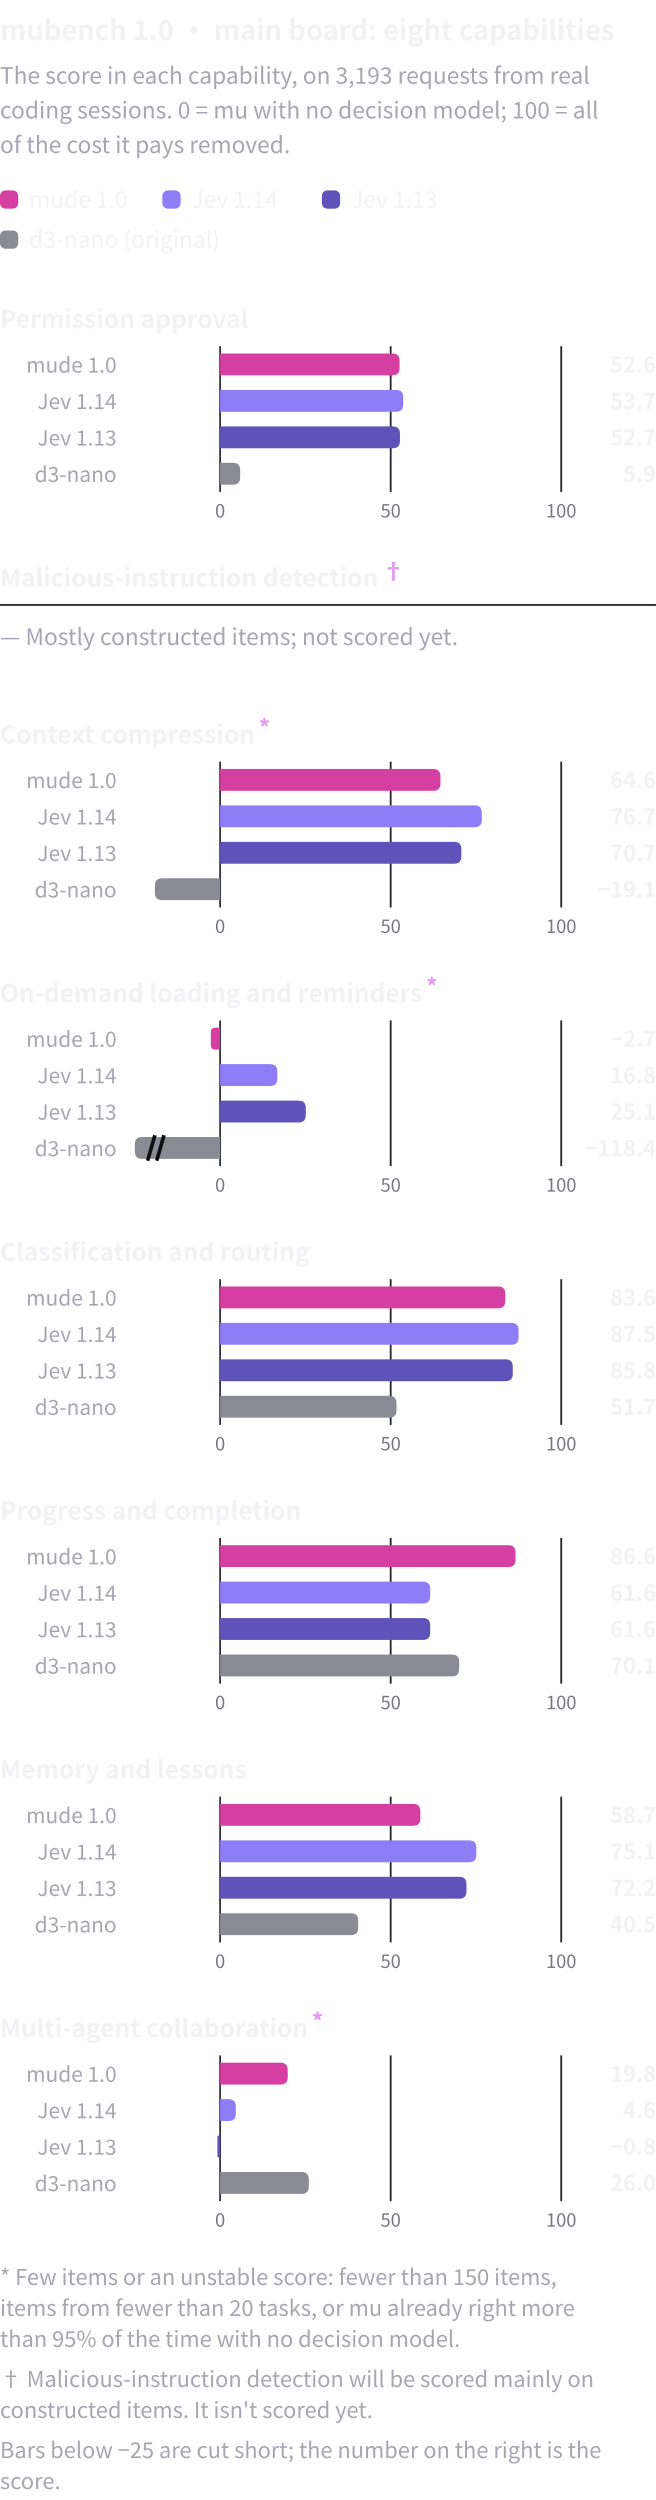
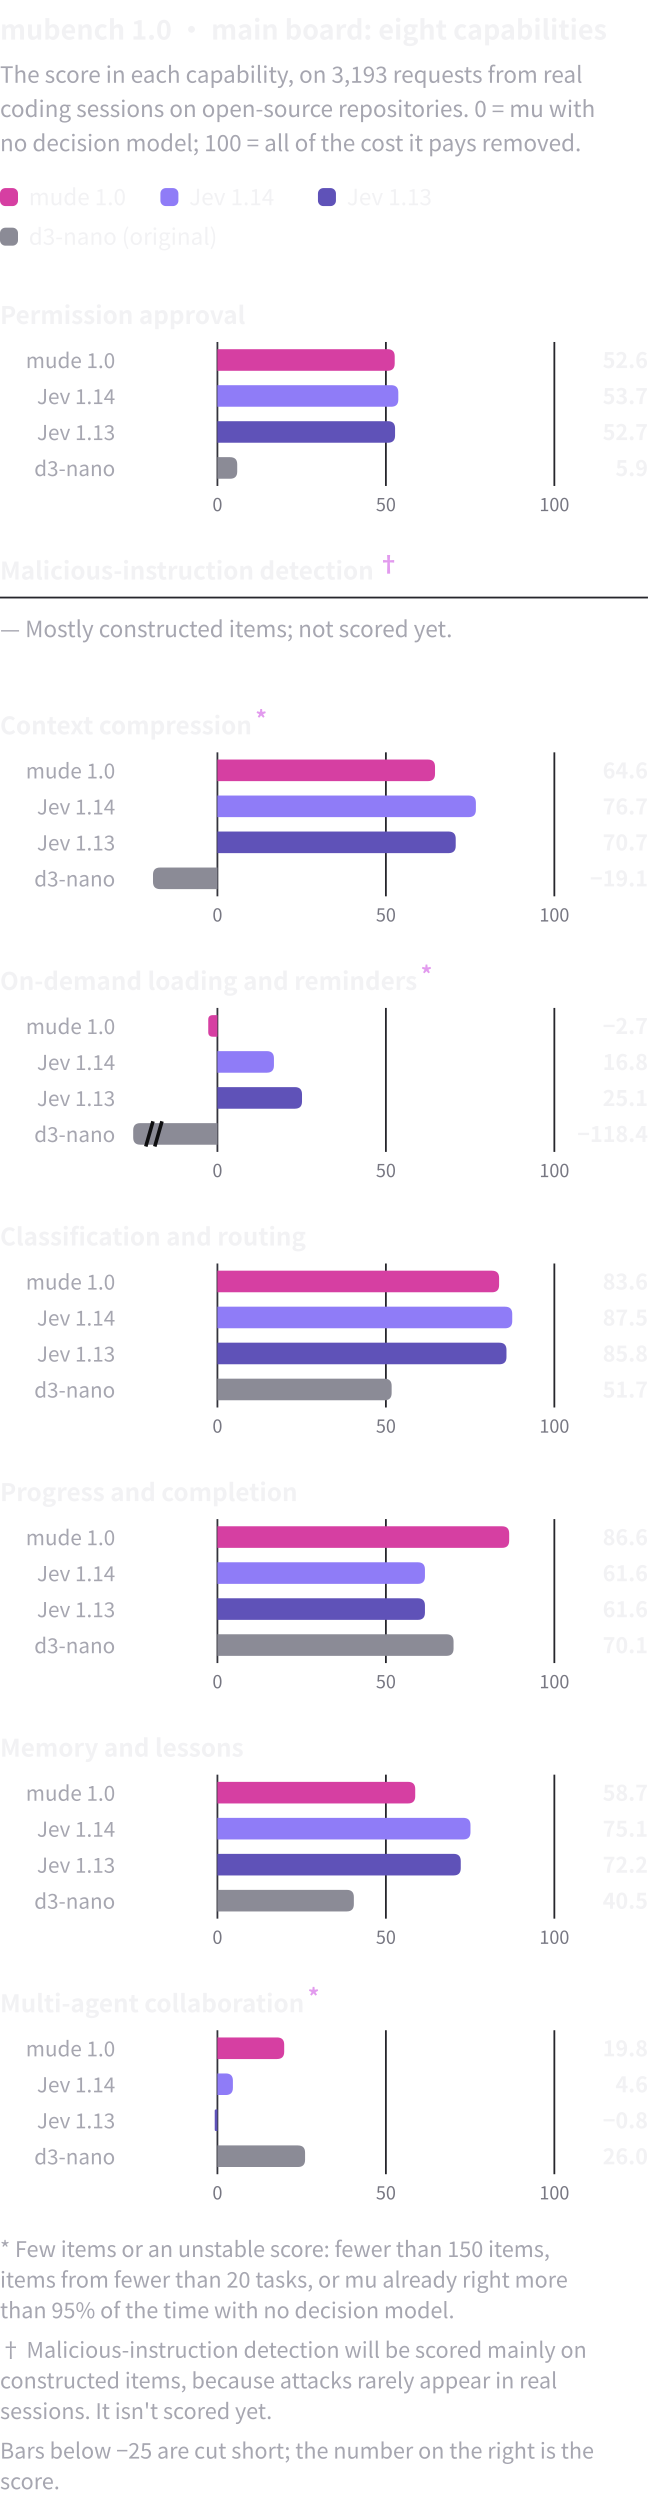
- <svg xmlns="http://www.w3.org/2000/svg" width="360" height="1372" viewBox="0 0 360 1372" role="img" aria-labelledby="t d" font-family="-apple-system, BlinkMacSystemFont, &quot;Segoe UI&quot;, &quot;PingFang SC&quot;, &quot;Hiragino Sans GB&quot;, &quot;Noto Sans CJK SC&quot;, &quot;Noto Sans SC&quot;, &quot;Microsoft YaHei&quot;, &quot;Helvetica Neue&quot;, Arial, sans-serif">
+ <svg xmlns="http://www.w3.org/2000/svg" width="360" height="1389" viewBox="0 0 360 1389" role="img" aria-labelledby="t d" font-family="-apple-system, BlinkMacSystemFont, &quot;Segoe UI&quot;, &quot;PingFang SC&quot;, &quot;Hiragino Sans GB&quot;, &quot;Noto Sans CJK SC&quot;, &quot;Noto Sans SC&quot;, &quot;Microsoft YaHei&quot;, &quot;Helvetica Neue&quot;, Arial, sans-serif">
  <text x="0" y="22" font-size="15" font-weight="650" fill="#f2f2f4">mubench 1.0 · main board: eight capabilities</text>
  <text x="0" y="46" font-size="12.5" fill="#a6a6b0">The score in each capability, on 3,193 requests from real</text>
-   <text x="0" y="65" font-size="12.5" fill="#a6a6b0">coding sessions. 0 = mu with no decision model; 100 = all</text>
-   <text x="0" y="84" font-size="12.5" fill="#a6a6b0">of the cost it pays removed.</text>
+   <text x="0" y="65" font-size="12.5" fill="#a6a6b0">coding sessions on open-source repositories. 0 = mu with</text>
+   <text x="0" y="84" font-size="12.5" fill="#a6a6b0">no decision model; 100 = all of the cost it pays removed.</text>
  <rect x="0" y="104.5" width="10" height="10" rx="3" fill="#d63fa2" />
  <text x="16" y="114" font-size="12.5" fill="#f2f2f4">mude 1.0</text>
  <rect x="89.12" y="104.5" width="10" height="10" rx="3" fill="#8f7cf7" />
  <text x="105.1" y="114" font-size="12.5" fill="#f2f2f4">Jev 1.14</text>
  <rect x="176.65" y="104.5" width="10" height="10" rx="3" fill="#5f52b8" />
  <text x="192.7" y="114" font-size="12.5" fill="#f2f2f4">Jev 1.13</text>
  <rect x="0" y="126.5" width="10" height="10" rx="3" fill="#8b8b96" />
  <text x="16" y="136" font-size="12.5" fill="#f2f2f4">d3-nano (original)</text>
  <text x="0" y="180" font-size="13.5" font-weight="650" fill="#f2f2f4">Permission approval</text>
  <line x1="120.8" y1="190" x2="120.8" y2="270" stroke="#34343c" stroke-width="1" />
  <line x1="214.4" y1="190" x2="214.4" y2="270" stroke="#26262c" stroke-width="1" />
  <line x1="308" y1="190" x2="308" y2="270" stroke="#26262c" stroke-width="1" />
  <text x="64" y="204.5" font-size="11.5" text-anchor="end" fill="#a6a6b0">mude 1.0</text>
  <path d="M120.8,194 H215.3 Q219.3,194 219.3,198 V202 Q219.3,206 215.3,206 H120.8 Z" fill="#d63fa2" />
  <text x="360" y="204.5" font-size="12" font-weight="600" text-anchor="end" style="font-variant-numeric: tabular-nums" fill="#f2f2f4">52.6</text>
  <text x="64" y="224.5" font-size="11.5" text-anchor="end" fill="#a6a6b0">Jev 1.14</text>
  <path d="M120.8,214 H217.3 Q221.3,214 221.3,218 V222 Q221.3,226 217.3,226 H120.8 Z" fill="#8f7cf7" />
  <text x="360" y="224.5" font-size="12" font-weight="600" text-anchor="end" style="font-variant-numeric: tabular-nums" fill="#f2f2f4">53.7</text>
  <text x="64" y="244.5" font-size="11.5" text-anchor="end" fill="#a6a6b0">Jev 1.13</text>
  <path d="M120.8,234 H215.5 Q219.5,234 219.5,238 V242 Q219.5,246 215.5,246 H120.8 Z" fill="#5f52b8" />
  <text x="360" y="244.5" font-size="12" font-weight="600" text-anchor="end" style="font-variant-numeric: tabular-nums" fill="#f2f2f4">52.7</text>
  <text x="64" y="264.5" font-size="11.5" text-anchor="end" fill="#a6a6b0">d3-nano</text>
  <path d="M120.8,254 H127.8 Q131.8,254 131.8,258 V262 Q131.8,266 127.8,266 H120.8 Z" fill="#8b8b96" />
  <text x="360" y="264.5" font-size="12" font-weight="600" text-anchor="end" style="font-variant-numeric: tabular-nums" fill="#f2f2f4">5.9</text>
  <text x="120.8" y="284" font-size="10" text-anchor="middle" style="font-variant-numeric: tabular-nums" fill="#777782">0</text>
  <text x="214.4" y="284" font-size="10" text-anchor="middle" style="font-variant-numeric: tabular-nums" fill="#777782">50</text>
  <text x="308" y="284" font-size="10" text-anchor="middle" style="font-variant-numeric: tabular-nums" fill="#777782">100</text>
  <text x="0" y="322" font-size="13.5" font-weight="650" fill="#f2f2f4">Malicious-instruction detection<tspan dx="2" dy="-4" font-size="12.5" font-weight="700" fill="#e29bee">†</tspan>
  </text>
  <line x1="0" y1="332" x2="360" y2="332" stroke="#26262c" stroke-width="1" />
  <text x="0" y="354" font-size="12.5" fill="#a6a6b0">—   Mostly constructed items; not scored yet.</text>
  <text x="0" y="408" font-size="13.5" font-weight="650" fill="#f2f2f4">Context compression<tspan dx="2" dy="-4" font-size="12.5" font-weight="700" fill="#e29bee">*</tspan>
  </text>
  <line x1="120.8" y1="418" x2="120.8" y2="498" stroke="#34343c" stroke-width="1" />
  <line x1="214.4" y1="418" x2="214.4" y2="498" stroke="#26262c" stroke-width="1" />
  <line x1="308" y1="418" x2="308" y2="498" stroke="#26262c" stroke-width="1" />
  <text x="64" y="432.5" font-size="11.5" text-anchor="end" fill="#a6a6b0">mude 1.0</text>
  <path d="M120.8,422 H237.7 Q241.7,422 241.7,426 V430 Q241.7,434 237.7,434 H120.8 Z" fill="#d63fa2" />
  <text x="360" y="432.5" font-size="12" font-weight="600" text-anchor="end" style="font-variant-numeric: tabular-nums" fill="#f2f2f4">64.6</text>
  <text x="64" y="452.5" font-size="11.5" text-anchor="end" fill="#a6a6b0">Jev 1.14</text>
  <path d="M120.8,442 H260.4 Q264.4,442 264.4,446 V450 Q264.4,454 260.4,454 H120.8 Z" fill="#8f7cf7" />
  <text x="360" y="452.5" font-size="12" font-weight="600" text-anchor="end" style="font-variant-numeric: tabular-nums" fill="#f2f2f4">76.7</text>
  <text x="64" y="472.5" font-size="11.5" text-anchor="end" fill="#a6a6b0">Jev 1.13</text>
  <path d="M120.8,462 H249.2 Q253.2,462 253.2,466 V470 Q253.2,474 249.2,474 H120.8 Z" fill="#5f52b8" />
  <text x="360" y="472.5" font-size="12" font-weight="600" text-anchor="end" style="font-variant-numeric: tabular-nums" fill="#f2f2f4">70.7</text>
  <text x="64" y="492.5" font-size="11.5" text-anchor="end" fill="#a6a6b0">d3-nano</text>
  <path d="M120.8,482 H89 Q85,482 85,486 V490 Q85,494 89,494 H120.8 Z" fill="#8b8b96" />
  <text x="360" y="492.5" font-size="12" font-weight="600" text-anchor="end" style="font-variant-numeric: tabular-nums" fill="#f2f2f4">−19.1</text>
  <text x="120.8" y="512" font-size="10" text-anchor="middle" style="font-variant-numeric: tabular-nums" fill="#777782">0</text>
  <text x="214.4" y="512" font-size="10" text-anchor="middle" style="font-variant-numeric: tabular-nums" fill="#777782">50</text>
  <text x="308" y="512" font-size="10" text-anchor="middle" style="font-variant-numeric: tabular-nums" fill="#777782">100</text>
  <text x="0" y="550" font-size="13.5" font-weight="650" fill="#f2f2f4">On-demand loading and reminders<tspan dx="2" dy="-4" font-size="12.5" font-weight="700" fill="#e29bee">*</tspan>
  </text>
  <line x1="120.8" y1="560" x2="120.8" y2="640" stroke="#34343c" stroke-width="1" />
  <line x1="214.4" y1="560" x2="214.4" y2="640" stroke="#26262c" stroke-width="1" />
  <line x1="308" y1="560" x2="308" y2="640" stroke="#26262c" stroke-width="1" />
  <text x="64" y="574.5" font-size="11.5" text-anchor="end" fill="#a6a6b0">mude 1.0</text>
  <path d="M120.8,564 H118.3 Q115.7,564 115.7,566.5 V573.5 Q115.7,576 118.3,576 H120.8 Z" fill="#d63fa2" />
  <text x="360" y="574.5" font-size="12" font-weight="600" text-anchor="end" style="font-variant-numeric: tabular-nums" fill="#f2f2f4">−2.7</text>
  <text x="64" y="594.5" font-size="11.5" text-anchor="end" fill="#a6a6b0">Jev 1.14</text>
  <path d="M120.8,584 H148.2 Q152.2,584 152.2,588 V592 Q152.2,596 148.2,596 H120.8 Z" fill="#8f7cf7" />
  <text x="360" y="594.5" font-size="12" font-weight="600" text-anchor="end" style="font-variant-numeric: tabular-nums" fill="#f2f2f4">16.8</text>
  <text x="64" y="614.5" font-size="11.5" text-anchor="end" fill="#a6a6b0">Jev 1.13</text>
  <path d="M120.8,604 H163.8 Q167.8,604 167.8,608 V612 Q167.8,616 163.8,616 H120.8 Z" fill="#5f52b8" />
  <text x="360" y="614.5" font-size="12" font-weight="600" text-anchor="end" style="font-variant-numeric: tabular-nums" fill="#f2f2f4">25.1</text>
  <text x="64" y="634.5" font-size="11.5" text-anchor="end" fill="#a6a6b0">d3-nano</text>
  <path d="M120.8,624 H78 Q74,624 74,628 V632 Q74,636 78,636 H120.8 Z" fill="#8b8b96" />
  <line x1="81" y1="637" x2="85" y2="623" stroke="#0e0e10" stroke-width="2" />
  <line x1="86" y1="637" x2="90" y2="623" stroke="#0e0e10" stroke-width="2" />
  <text x="360" y="634.5" font-size="12" font-weight="600" text-anchor="end" style="font-variant-numeric: tabular-nums" fill="#f2f2f4">−118.4</text>
  <text x="120.8" y="654" font-size="10" text-anchor="middle" style="font-variant-numeric: tabular-nums" fill="#777782">0</text>
  <text x="214.4" y="654" font-size="10" text-anchor="middle" style="font-variant-numeric: tabular-nums" fill="#777782">50</text>
  <text x="308" y="654" font-size="10" text-anchor="middle" style="font-variant-numeric: tabular-nums" fill="#777782">100</text>
  <text x="0" y="692" font-size="13.5" font-weight="650" fill="#f2f2f4">Classification and routing</text>
  <line x1="120.8" y1="702" x2="120.8" y2="782" stroke="#34343c" stroke-width="1" />
  <line x1="214.4" y1="702" x2="214.4" y2="782" stroke="#26262c" stroke-width="1" />
  <line x1="308" y1="702" x2="308" y2="782" stroke="#26262c" stroke-width="1" />
  <text x="64" y="716.5" font-size="11.5" text-anchor="end" fill="#a6a6b0">mude 1.0</text>
  <path d="M120.8,706 H273.3 Q277.3,706 277.3,710 V714 Q277.3,718 273.3,718 H120.8 Z" fill="#d63fa2" />
  <text x="360" y="716.5" font-size="12" font-weight="600" text-anchor="end" style="font-variant-numeric: tabular-nums" fill="#f2f2f4">83.6</text>
  <text x="64" y="736.5" font-size="11.5" text-anchor="end" fill="#a6a6b0">Jev 1.14</text>
  <path d="M120.8,726 H280.6 Q284.6,726 284.6,730 V734 Q284.6,738 280.6,738 H120.8 Z" fill="#8f7cf7" />
  <text x="360" y="736.5" font-size="12" font-weight="600" text-anchor="end" style="font-variant-numeric: tabular-nums" fill="#f2f2f4">87.5</text>
  <text x="64" y="756.5" font-size="11.5" text-anchor="end" fill="#a6a6b0">Jev 1.13</text>
  <path d="M120.8,746 H277.4 Q281.4,746 281.4,750 V754 Q281.4,758 277.4,758 H120.8 Z" fill="#5f52b8" />
  <text x="360" y="756.5" font-size="12" font-weight="600" text-anchor="end" style="font-variant-numeric: tabular-nums" fill="#f2f2f4">85.8</text>
  <text x="64" y="776.5" font-size="11.5" text-anchor="end" fill="#a6a6b0">d3-nano</text>
  <path d="M120.8,766 H213.6 Q217.6,766 217.6,770 V774 Q217.6,778 213.6,778 H120.8 Z" fill="#8b8b96" />
  <text x="360" y="776.5" font-size="12" font-weight="600" text-anchor="end" style="font-variant-numeric: tabular-nums" fill="#f2f2f4">51.7</text>
  <text x="120.8" y="796" font-size="10" text-anchor="middle" style="font-variant-numeric: tabular-nums" fill="#777782">0</text>
  <text x="214.4" y="796" font-size="10" text-anchor="middle" style="font-variant-numeric: tabular-nums" fill="#777782">50</text>
  <text x="308" y="796" font-size="10" text-anchor="middle" style="font-variant-numeric: tabular-nums" fill="#777782">100</text>
  <text x="0" y="834" font-size="13.5" font-weight="650" fill="#f2f2f4">Progress and completion</text>
  <line x1="120.8" y1="844" x2="120.8" y2="924" stroke="#34343c" stroke-width="1" />
  <line x1="214.4" y1="844" x2="214.4" y2="924" stroke="#26262c" stroke-width="1" />
  <line x1="308" y1="844" x2="308" y2="924" stroke="#26262c" stroke-width="1" />
  <text x="64" y="858.5" font-size="11.5" text-anchor="end" fill="#a6a6b0">mude 1.0</text>
  <path d="M120.8,848 H278.9 Q282.9,848 282.9,852 V856 Q282.9,860 278.9,860 H120.8 Z" fill="#d63fa2" />
  <text x="360" y="858.5" font-size="12" font-weight="600" text-anchor="end" style="font-variant-numeric: tabular-nums" fill="#f2f2f4">86.6</text>
  <text x="64" y="878.5" font-size="11.5" text-anchor="end" fill="#a6a6b0">Jev 1.14</text>
  <path d="M120.8,868 H232.1 Q236.1,868 236.1,872 V876 Q236.1,880 232.1,880 H120.8 Z" fill="#8f7cf7" />
  <text x="360" y="878.5" font-size="12" font-weight="600" text-anchor="end" style="font-variant-numeric: tabular-nums" fill="#f2f2f4">61.6</text>
  <text x="64" y="898.5" font-size="11.5" text-anchor="end" fill="#a6a6b0">Jev 1.13</text>
  <path d="M120.8,888 H232.1 Q236.1,888 236.1,892 V896 Q236.1,900 232.1,900 H120.8 Z" fill="#5f52b8" />
  <text x="360" y="898.5" font-size="12" font-weight="600" text-anchor="end" style="font-variant-numeric: tabular-nums" fill="#f2f2f4">61.6</text>
  <text x="64" y="918.5" font-size="11.5" text-anchor="end" fill="#a6a6b0">d3-nano</text>
  <path d="M120.8,908 H248 Q252,908 252,912 V916 Q252,920 248,920 H120.8 Z" fill="#8b8b96" />
  <text x="360" y="918.5" font-size="12" font-weight="600" text-anchor="end" style="font-variant-numeric: tabular-nums" fill="#f2f2f4">70.1</text>
  <text x="120.8" y="938" font-size="10" text-anchor="middle" style="font-variant-numeric: tabular-nums" fill="#777782">0</text>
  <text x="214.4" y="938" font-size="10" text-anchor="middle" style="font-variant-numeric: tabular-nums" fill="#777782">50</text>
  <text x="308" y="938" font-size="10" text-anchor="middle" style="font-variant-numeric: tabular-nums" fill="#777782">100</text>
  <text x="0" y="976" font-size="13.5" font-weight="650" fill="#f2f2f4">Memory and lessons</text>
  <line x1="120.8" y1="986" x2="120.8" y2="1066" stroke="#34343c" stroke-width="1" />
  <line x1="214.4" y1="986" x2="214.4" y2="1066" stroke="#26262c" stroke-width="1" />
  <line x1="308" y1="986" x2="308" y2="1066" stroke="#26262c" stroke-width="1" />
  <text x="64" y="1000.5" font-size="11.5" text-anchor="end" fill="#a6a6b0">mude 1.0</text>
  <path d="M120.8,990 H226.7 Q230.7,990 230.7,994 V998 Q230.7,1002 226.7,1002 H120.8 Z" fill="#d63fa2" />
  <text x="360" y="1000.5" font-size="12" font-weight="600" text-anchor="end" style="font-variant-numeric: tabular-nums" fill="#f2f2f4">58.7</text>
  <text x="64" y="1020.5" font-size="11.5" text-anchor="end" fill="#a6a6b0">Jev 1.14</text>
  <path d="M120.8,1010 H257.4 Q261.4,1010 261.4,1014 V1018 Q261.4,1022 257.4,1022 H120.8 Z" fill="#8f7cf7" />
  <text x="360" y="1020.5" font-size="12" font-weight="600" text-anchor="end" style="font-variant-numeric: tabular-nums" fill="#f2f2f4">75.1</text>
  <text x="64" y="1040.5" font-size="11.5" text-anchor="end" fill="#a6a6b0">Jev 1.13</text>
  <path d="M120.8,1030 H252 Q256,1030 256,1034 V1038 Q256,1042 252,1042 H120.8 Z" fill="#5f52b8" />
  <text x="360" y="1040.5" font-size="12" font-weight="600" text-anchor="end" style="font-variant-numeric: tabular-nums" fill="#f2f2f4">72.2</text>
  <text x="64" y="1060.5" font-size="11.5" text-anchor="end" fill="#a6a6b0">d3-nano</text>
  <path d="M120.8,1050 H192.6 Q196.6,1050 196.6,1054 V1058 Q196.6,1062 192.6,1062 H120.8 Z" fill="#8b8b96" />
  <text x="360" y="1060.5" font-size="12" font-weight="600" text-anchor="end" style="font-variant-numeric: tabular-nums" fill="#f2f2f4">40.5</text>
  <text x="120.8" y="1080" font-size="10" text-anchor="middle" style="font-variant-numeric: tabular-nums" fill="#777782">0</text>
  <text x="214.4" y="1080" font-size="10" text-anchor="middle" style="font-variant-numeric: tabular-nums" fill="#777782">50</text>
  <text x="308" y="1080" font-size="10" text-anchor="middle" style="font-variant-numeric: tabular-nums" fill="#777782">100</text>
  <text x="0" y="1118" font-size="13.5" font-weight="650" fill="#f2f2f4">Multi-agent collaboration<tspan dx="2" dy="-4" font-size="12.5" font-weight="700" fill="#e29bee">*</tspan>
  </text>
  <line x1="120.8" y1="1128" x2="120.8" y2="1208" stroke="#34343c" stroke-width="1" />
  <line x1="214.4" y1="1128" x2="214.4" y2="1208" stroke="#26262c" stroke-width="1" />
  <line x1="308" y1="1128" x2="308" y2="1208" stroke="#26262c" stroke-width="1" />
  <text x="64" y="1142.5" font-size="11.5" text-anchor="end" fill="#a6a6b0">mude 1.0</text>
  <path d="M120.8,1132 H153.9 Q157.9,1132 157.9,1136 V1140 Q157.9,1144 153.9,1144 H120.8 Z" fill="#d63fa2" />
  <text x="360" y="1142.5" font-size="12" font-weight="600" text-anchor="end" style="font-variant-numeric: tabular-nums" fill="#f2f2f4">19.8</text>
  <text x="64" y="1162.5" font-size="11.5" text-anchor="end" fill="#a6a6b0">Jev 1.14</text>
  <path d="M120.8,1152 H125.4 Q129.4,1152 129.4,1156 V1160 Q129.4,1164 125.4,1164 H120.8 Z" fill="#8f7cf7" />
  <text x="360" y="1162.5" font-size="12" font-weight="600" text-anchor="end" style="font-variant-numeric: tabular-nums" fill="#f2f2f4">4.6</text>
  <text x="64" y="1182.5" font-size="11.5" text-anchor="end" fill="#a6a6b0">Jev 1.13</text>
  <path d="M120.8,1172 H120.1 Q119.3,1172 119.3,1172.7 V1183.3 Q119.3,1184 120.1,1184 H120.8 Z" fill="#5f52b8" />
  <text x="360" y="1182.5" font-size="12" font-weight="600" text-anchor="end" style="font-variant-numeric: tabular-nums" fill="#f2f2f4">−0.8</text>
  <text x="64" y="1202.5" font-size="11.5" text-anchor="end" fill="#a6a6b0">d3-nano</text>
  <path d="M120.8,1192 H165.5 Q169.5,1192 169.5,1196 V1200 Q169.5,1204 165.5,1204 H120.8 Z" fill="#8b8b96" />
  <text x="360" y="1202.5" font-size="12" font-weight="600" text-anchor="end" style="font-variant-numeric: tabular-nums" fill="#f2f2f4">26.0</text>
  <text x="120.8" y="1222" font-size="10" text-anchor="middle" style="font-variant-numeric: tabular-nums" fill="#777782">0</text>
  <text x="214.4" y="1222" font-size="10" text-anchor="middle" style="font-variant-numeric: tabular-nums" fill="#777782">50</text>
  <text x="308" y="1222" font-size="10" text-anchor="middle" style="font-variant-numeric: tabular-nums" fill="#777782">100</text>
  <text x="0" y="1254" font-size="12" fill="#a6a6b0">* Few items or an unstable score: fewer than 150 items,</text>
  <text x="0" y="1271" font-size="12" fill="#a6a6b0">items from fewer than 20 tasks, or mu already right more</text>
  <text x="0" y="1288" font-size="12" fill="#a6a6b0">than 95% of the time with no decision model.</text>
  <text x="0" y="1310" font-size="12" fill="#a6a6b0">† Malicious-instruction detection will be scored mainly on</text>
-   <text x="0" y="1327" font-size="12" fill="#a6a6b0">constructed items. It isn't scored yet.</text>
-   <text x="0" y="1349" font-size="12" fill="#a6a6b0">Bars below −25 are cut short; the number on the right is the</text>
-   <text x="0" y="1366" font-size="12" fill="#a6a6b0">score.</text>
+   <text x="0" y="1327" font-size="12" fill="#a6a6b0">constructed items, because attacks rarely appear in real</text>
+   <text x="0" y="1344" font-size="12" fill="#a6a6b0">sessions. It isn't scored yet.</text>
+   <text x="0" y="1366" font-size="12" fill="#a6a6b0">Bars below −25 are cut short; the number on the right is the</text>
+   <text x="0" y="1383" font-size="12" fill="#a6a6b0">score.</text>
</svg>
